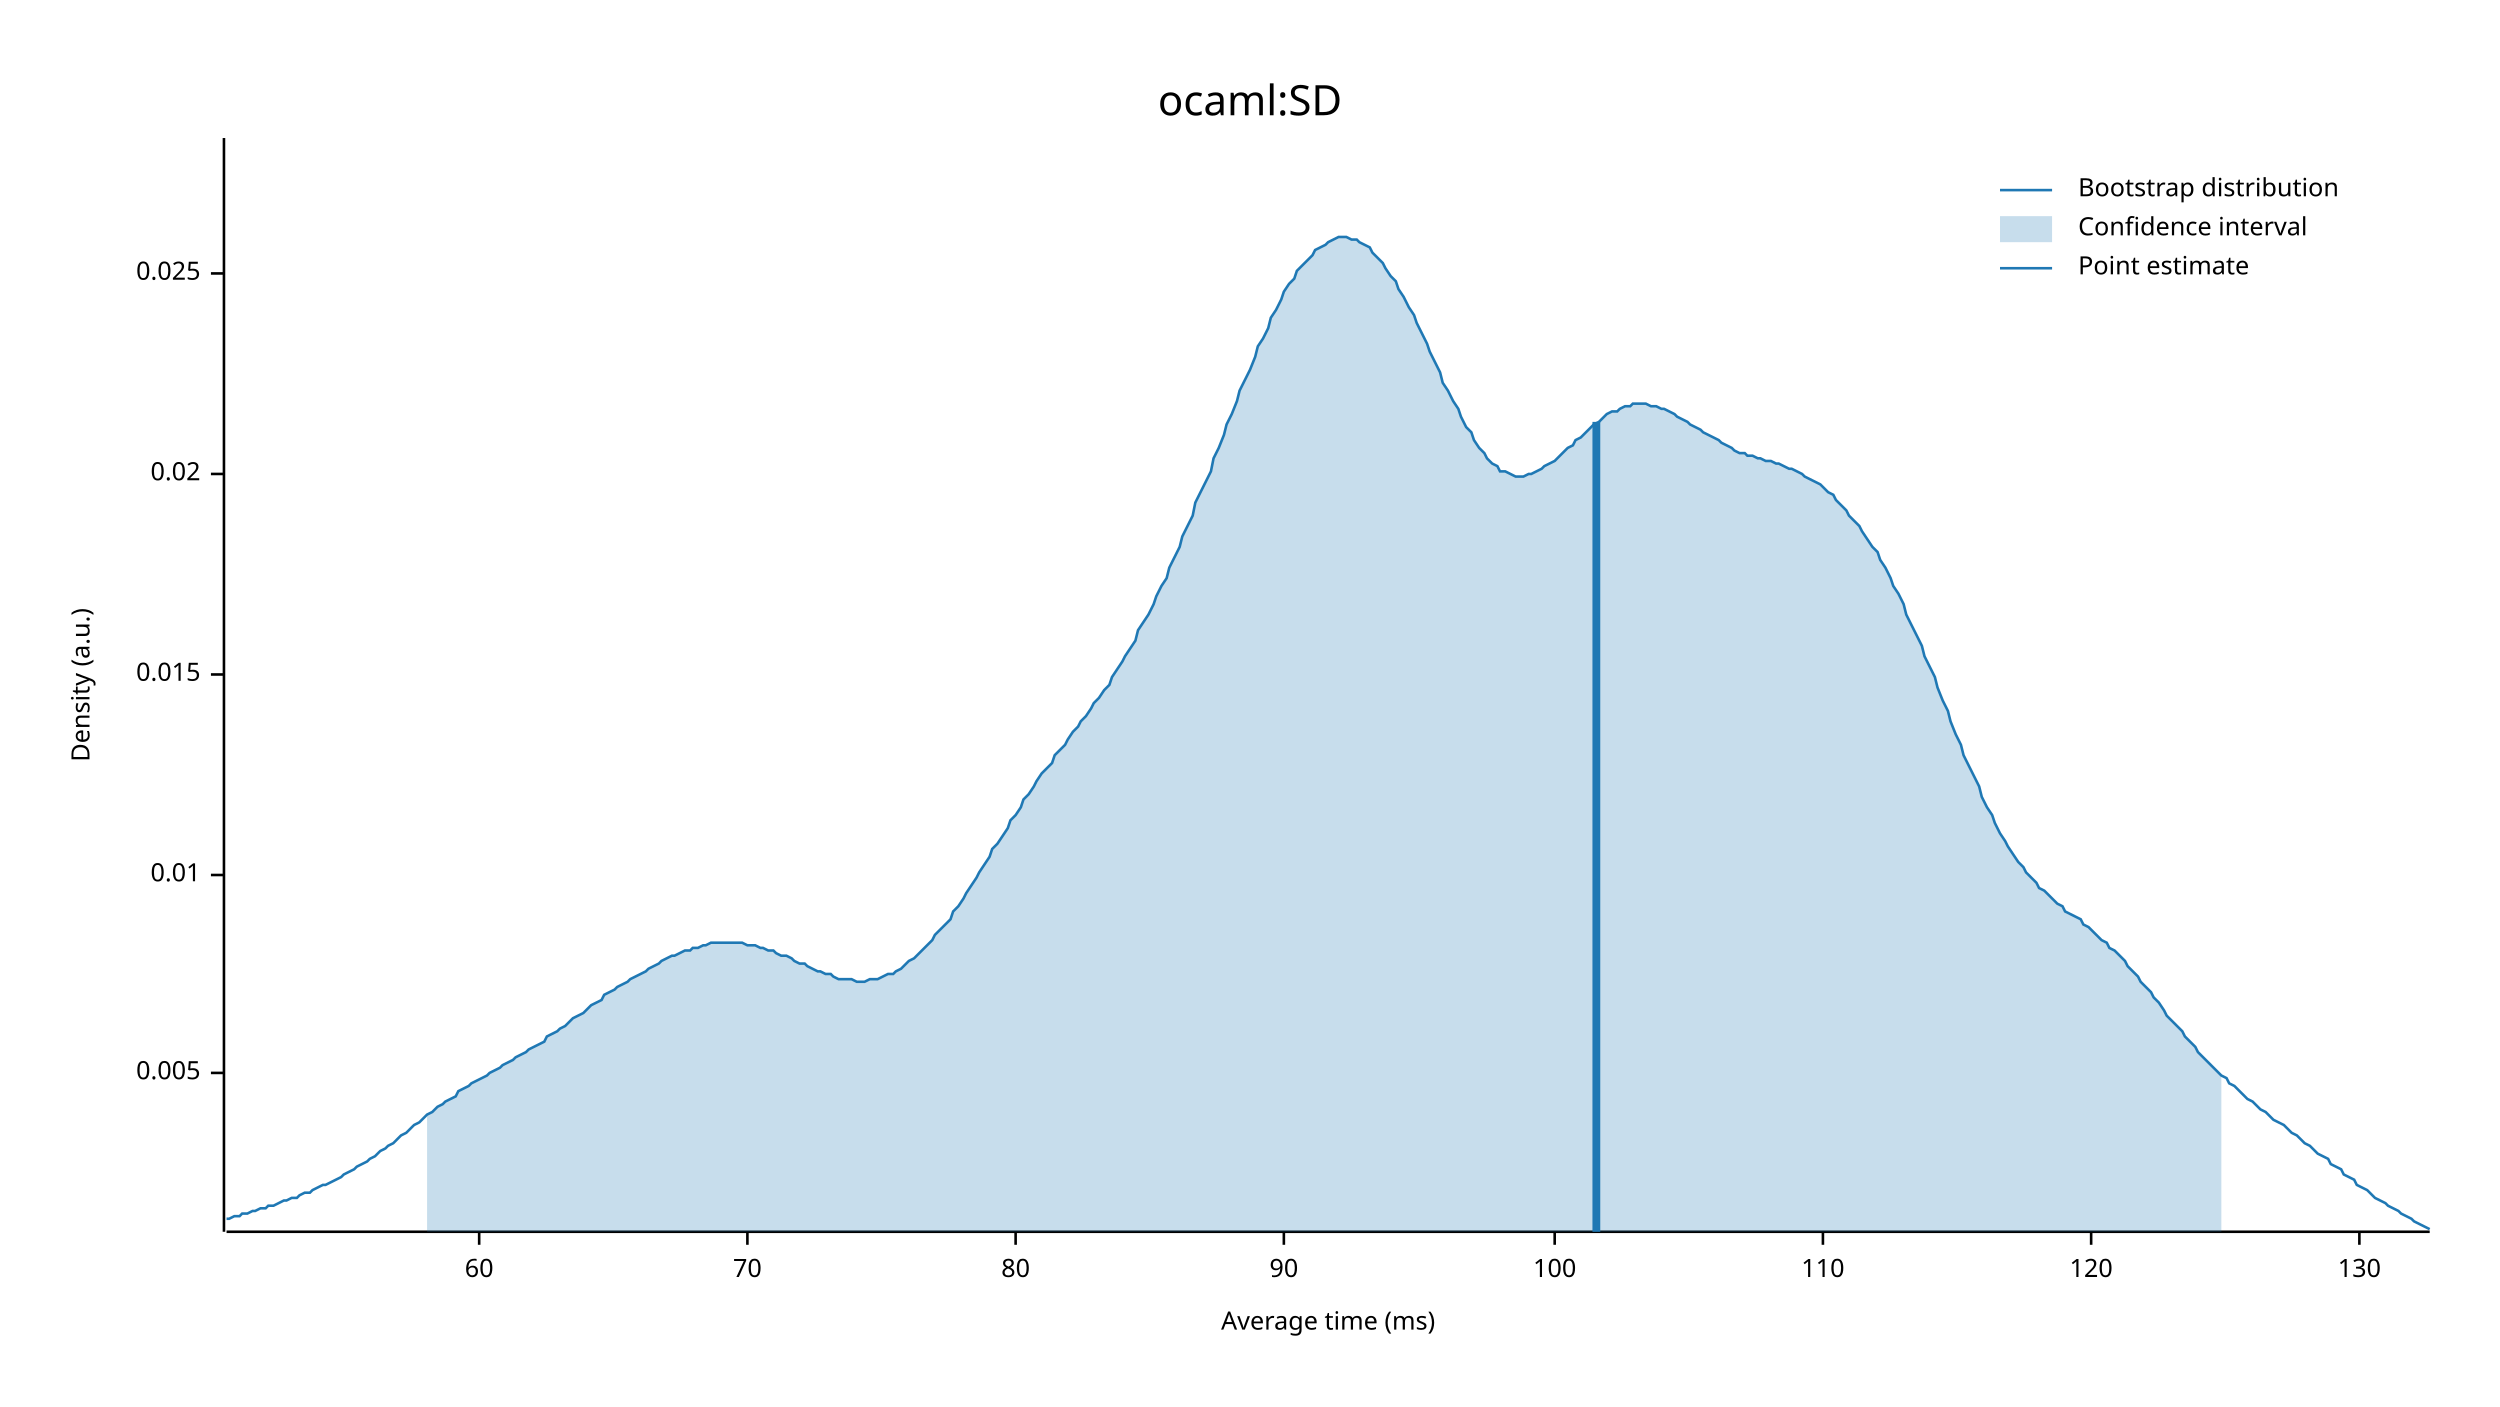
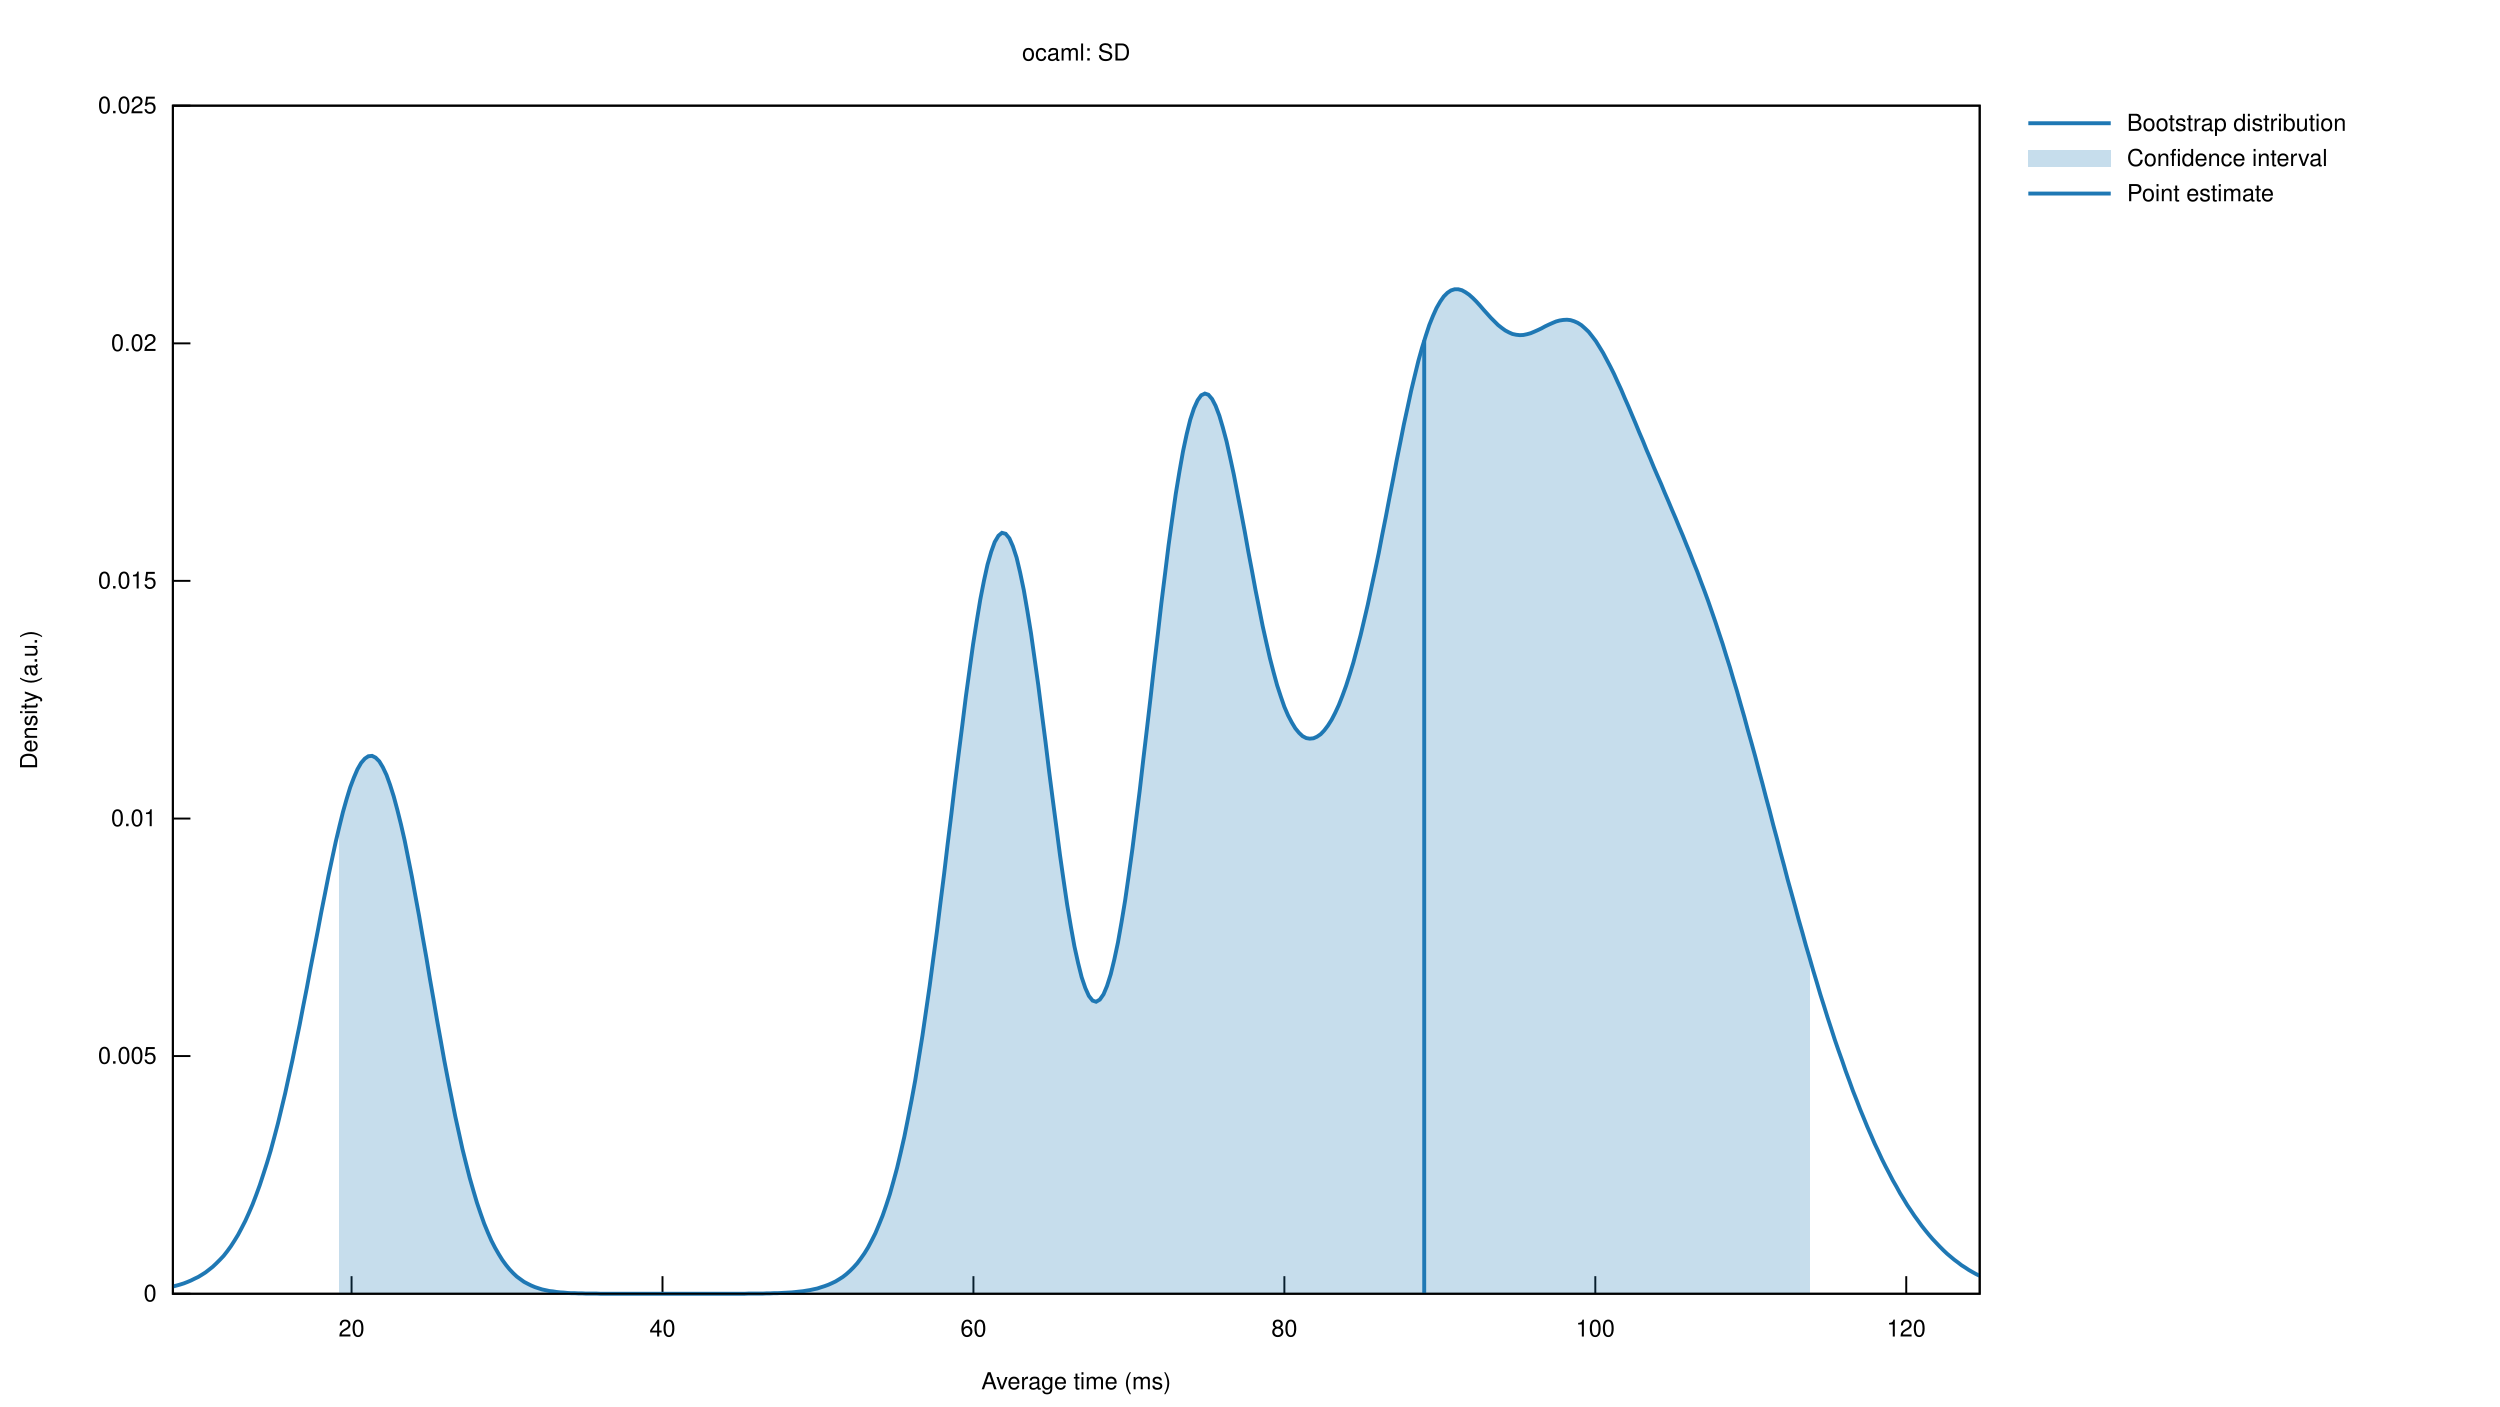
- <svg xmlns="http://www.w3.org/2000/svg" width="960" height="540" viewBox="0 0 960 540">
-   <text x="480" y="32" dy="0.76em" text-anchor="middle" font-family="sans-serif" font-size="16.129" opacity="1" fill="#000000">
- ocaml:SD
- </text>
-   <text x="27" y="263" dy="0.76em" text-anchor="middle" font-family="sans-serif" font-size="9.677" opacity="1" fill="#000000" transform="rotate(270, 27, 263)">
- Density (a.u.)
- </text>
-   <text x="510" y="513" dy="-0.5ex" text-anchor="middle" font-family="sans-serif" font-size="9.677" opacity="1" fill="#000000">
- Average time (ms)
- </text>
-   <polyline fill="none" opacity="1" stroke="#000000" stroke-width="1" points="86,53 86,473 " />
-   <text x="77" y="412" dy="0.5ex" text-anchor="end" font-family="sans-serif" font-size="9.677" opacity="1" fill="#000000">
- 0.005
- </text>
-   <polyline fill="none" opacity="1" stroke="#000000" stroke-width="1" points="81,412 86,412 " />
-   <text x="77" y="336" dy="0.5ex" text-anchor="end" font-family="sans-serif" font-size="9.677" opacity="1" fill="#000000">
- 0.01
- </text>
-   <polyline fill="none" opacity="1" stroke="#000000" stroke-width="1" points="81,336 86,336 " />
-   <text x="77" y="259" dy="0.5ex" text-anchor="end" font-family="sans-serif" font-size="9.677" opacity="1" fill="#000000">
- 0.015
- </text>
-   <polyline fill="none" opacity="1" stroke="#000000" stroke-width="1" points="81,259 86,259 " />
-   <text x="77" y="182" dy="0.5ex" text-anchor="end" font-family="sans-serif" font-size="9.677" opacity="1" fill="#000000">
- 0.02
- </text>
-   <polyline fill="none" opacity="1" stroke="#000000" stroke-width="1" points="81,182 86,182 " />
-   <text x="77" y="105" dy="0.5ex" text-anchor="end" font-family="sans-serif" font-size="9.677" opacity="1" fill="#000000">
- 0.025
- </text>
-   <polyline fill="none" opacity="1" stroke="#000000" stroke-width="1" points="81,105 86,105 " />
-   <polyline fill="none" opacity="1" stroke="#000000" stroke-width="1" points="87,473 933,473 " />
-   <text x="184" y="483" dy="0.76em" text-anchor="middle" font-family="sans-serif" font-size="9.677" opacity="1" fill="#000000">
- 60
- </text>
-   <polyline fill="none" opacity="1" stroke="#000000" stroke-width="1" points="184,473 184,478 " />
-   <text x="287" y="483" dy="0.76em" text-anchor="middle" font-family="sans-serif" font-size="9.677" opacity="1" fill="#000000">
- 70
- </text>
-   <polyline fill="none" opacity="1" stroke="#000000" stroke-width="1" points="287,473 287,478 " />
-   <text x="390" y="483" dy="0.76em" text-anchor="middle" font-family="sans-serif" font-size="9.677" opacity="1" fill="#000000">
- 80
- </text>
-   <polyline fill="none" opacity="1" stroke="#000000" stroke-width="1" points="390,473 390,478 " />
-   <text x="493" y="483" dy="0.76em" text-anchor="middle" font-family="sans-serif" font-size="9.677" opacity="1" fill="#000000">
- 90
- </text>
-   <polyline fill="none" opacity="1" stroke="#000000" stroke-width="1" points="493,473 493,478 " />
-   <text x="597" y="483" dy="0.76em" text-anchor="middle" font-family="sans-serif" font-size="9.677" opacity="1" fill="#000000">
- 100
- </text>
-   <polyline fill="none" opacity="1" stroke="#000000" stroke-width="1" points="597,473 597,478 " />
-   <text x="700" y="483" dy="0.76em" text-anchor="middle" font-family="sans-serif" font-size="9.677" opacity="1" fill="#000000">
- 110
- </text>
-   <polyline fill="none" opacity="1" stroke="#000000" stroke-width="1" points="700,473 700,478 " />
-   <text x="803" y="483" dy="0.76em" text-anchor="middle" font-family="sans-serif" font-size="9.677" opacity="1" fill="#000000">
- 120
- </text>
-   <polyline fill="none" opacity="1" stroke="#000000" stroke-width="1" points="803,473 803,478 " />
-   <text x="906" y="483" dy="0.76em" text-anchor="middle" font-family="sans-serif" font-size="9.677" opacity="1" fill="#000000">
- 130
- </text>
-   <polyline fill="none" opacity="1" stroke="#000000" stroke-width="1" points="906,473 906,478 " />
-   <polyline fill="none" opacity="1" stroke="#1F78B4" stroke-width="1" points="87,468 88,468 90,467 92,467 93,466 95,466 97,465 98,465 100,464 102,464 103,463 105,463 107,462 109,461 110,461 112,460 114,460 115,459 117,458 119,458 120,457 122,456 124,455 125,455 127,454 129,453 131,452 132,451 134,450 136,449 137,448 139,447 141,446 142,445 144,444 146,442 148,441 149,440 151,439 153,437 154,436 156,435 158,433 159,432 161,431 163,429 164,428 166,427 168,425 170,424 171,423 173,422 175,421 176,419 178,418 180,417 181,416 183,415 185,414 187,413 188,412 190,411 192,410 193,409 195,408 197,407 198,406 200,405 202,404 203,403 205,402 207,401 209,400 210,398 212,397 214,396 215,395 217,394 219,392 220,391 222,390 224,389 226,387 227,386 229,385 231,384 232,382 234,381 236,380 237,379 239,378 241,377 242,376 244,375 246,374 248,373 249,372 251,371 253,370 254,369 256,368 258,367 259,367 261,366 263,365 265,365 266,364 268,364 270,363 271,363 273,362 275,362 276,362 278,362 280,362 281,362 283,362 285,362 287,363 288,363 290,363 292,364 293,364 295,365 297,365 298,366 300,367 302,367 304,368 305,369 307,370 309,370 310,371 312,372 314,373 315,373 317,374 319,374 320,375 322,376 324,376 326,376 327,376 329,377 331,377 332,377 334,376 336,376 337,376 339,375 341,374 343,374 344,373 346,372 348,370 349,369 351,368 353,366 354,365 356,363 358,361 359,359 361,357 363,355 365,353 366,350 368,348 370,345 371,343 373,340 375,337 376,335 378,332 380,329 381,326 383,324 385,321 387,318 388,315 390,313 392,310 393,307 395,305 397,302 398,300 400,297 402,295 404,293 405,290 407,288 409,286 410,284 412,281 414,279 415,277 417,275 419,272 420,270 422,268 424,265 426,263 427,260 429,257 431,254 432,252 434,249 436,246 437,242 439,239 441,236 443,232 444,229 446,225 448,222 449,218 451,214 453,210 454,206 456,202 458,198 459,193 461,189 463,185 465,181 466,176 468,172 470,167 471,163 473,159 475,154 476,150 478,146 480,142 482,137 483,133 485,130 487,126 488,122 490,119 492,115 493,112 495,109 497,107 498,104 500,102 502,100 504,98 505,96 507,95 509,94 510,93 512,92 514,91 515,91 517,91 519,92 521,92 522,93 524,94 526,95 527,97 529,99 531,101 532,103 534,106 536,108 537,111 539,114 541,118 543,121 544,124 546,128 548,132 549,135 551,139 553,143 554,147 556,150 558,154 560,157 561,160 563,164 565,166 566,169 568,172 570,174 571,176 573,178 575,179 576,181 578,181 580,182 582,183 583,183 585,183 587,182 588,182 590,181 592,180 593,179 595,178 597,177 599,175 600,174 602,172 604,171 605,169 607,168 609,166 610,165 612,163 614,162 615,161 617,159 619,158 621,158 622,157 624,156 626,156 627,155 629,155 631,155 632,155 634,156 636,156 638,157 639,157 641,158 643,159 644,160 646,161 648,162 649,163 651,164 653,165 654,166 656,167 658,168 660,169 661,170 663,171 665,172 666,173 668,174 670,174 671,175 673,175 675,176 676,176 678,177 680,177 682,178 683,178 685,179 687,180 688,180 690,181 692,182 693,183 695,184 697,185 699,186 700,187 702,189 704,190 705,192 707,194 709,196 710,198 712,200 714,202 715,204 717,207 719,210 721,212 722,215 724,218 726,222 727,225 729,228 731,232 732,236 734,240 736,244 738,248 739,252 741,256 743,260 744,264 746,269 748,273 749,277 751,282 753,286 754,290 756,294 758,298 760,302 761,306 763,310 765,313 766,316 768,320 770,323 771,325 773,328 775,331 777,333 778,335 780,337 782,339 783,341 785,342 787,344 788,345 790,347 792,348 793,350 795,351 797,352 799,353 800,355 802,356 804,358 805,359 807,361 809,362 810,364 812,365 814,367 816,369 817,371 819,373 821,375 822,377 824,379 826,381 827,383 829,385 831,388 832,390 834,392 836,394 838,396 839,398 841,400 843,402 844,404 846,406 848,408 849,409 851,411 853,413 855,414 856,416 858,417 860,419 861,420 863,422 865,423 866,424 868,426 870,427 871,428 873,430 875,431 877,432 878,433 880,435 882,436 883,437 885,439 887,440 888,441 890,443 892,444 894,445 895,447 897,448 899,449 900,451 902,452 904,453 905,455 907,456 909,457 910,458 912,460 914,461 916,462 917,463 919,464 921,465 922,466 924,467 926,468 927,469 929,470 931,471 933,472 " />
-   <polygon opacity="0.25" fill="#1F78B4" points="164,428 166,427 168,425 170,424 171,423 173,422 175,421 176,419 178,418 180,417 181,416 183,415 185,414 187,413 188,412 190,411 192,410 193,409 195,408 197,407 198,406 200,405 202,404 203,403 205,402 207,401 209,400 210,398 212,397 214,396 215,395 217,394 219,392 220,391 222,390 224,389 226,387 227,386 229,385 231,384 232,382 234,381 236,380 237,379 239,378 241,377 242,376 244,375 246,374 248,373 249,372 251,371 253,370 254,369 256,368 258,367 259,367 261,366 263,365 265,365 266,364 268,364 270,363 271,363 273,362 275,362 276,362 278,362 280,362 281,362 283,362 285,362 287,363 288,363 290,363 292,364 293,364 295,365 297,365 298,366 300,367 302,367 304,368 305,369 307,370 309,370 310,371 312,372 314,373 315,373 317,374 319,374 320,375 322,376 324,376 326,376 327,376 329,377 331,377 332,377 334,376 336,376 337,376 339,375 341,374 343,374 344,373 346,372 348,370 349,369 351,368 353,366 354,365 356,363 358,361 359,359 361,357 363,355 365,353 366,350 368,348 370,345 371,343 373,340 375,337 376,335 378,332 380,329 381,326 383,324 385,321 387,318 388,315 390,313 392,310 393,307 395,305 397,302 398,300 400,297 402,295 404,293 405,290 407,288 409,286 410,284 412,281 414,279 415,277 417,275 419,272 420,270 422,268 424,265 426,263 427,260 429,257 431,254 432,252 434,249 436,246 437,242 439,239 441,236 443,232 444,229 446,225 448,222 449,218 451,214 453,210 454,206 456,202 458,198 459,193 461,189 463,185 465,181 466,176 468,172 470,167 471,163 473,159 475,154 476,150 478,146 480,142 482,137 483,133 485,130 487,126 488,122 490,119 492,115 493,112 495,109 497,107 498,104 500,102 502,100 504,98 505,96 507,95 509,94 510,93 512,92 514,91 515,91 517,91 519,92 521,92 522,93 524,94 526,95 527,97 529,99 531,101 532,103 534,106 536,108 537,111 539,114 541,118 543,121 544,124 546,128 548,132 549,135 551,139 553,143 554,147 556,150 558,154 560,157 561,160 563,164 565,166 566,169 568,172 570,174 571,176 573,178 575,179 576,181 578,181 580,182 582,183 583,183 585,183 587,182 588,182 590,181 592,180 593,179 595,178 597,177 599,175 600,174 602,172 604,171 605,169 607,168 609,166 610,165 612,163 614,162 615,161 617,159 619,158 621,158 622,157 624,156 626,156 627,155 629,155 631,155 632,155 634,156 636,156 638,157 639,157 641,158 643,159 644,160 646,161 648,162 649,163 651,164 653,165 654,166 656,167 658,168 660,169 661,170 663,171 665,172 666,173 668,174 670,174 671,175 673,175 675,176 676,176 678,177 680,177 682,178 683,178 685,179 687,180 688,180 690,181 692,182 693,183 695,184 697,185 699,186 700,187 702,189 704,190 705,192 707,194 709,196 710,198 712,200 714,202 715,204 717,207 719,210 721,212 722,215 724,218 726,222 727,225 729,228 731,232 732,236 734,240 736,244 738,248 739,252 741,256 743,260 744,264 746,269 748,273 749,277 751,282 753,286 754,290 756,294 758,298 760,302 761,306 763,310 765,313 766,316 768,320 770,323 771,325 773,328 775,331 777,333 778,335 780,337 782,339 783,341 785,342 787,344 788,345 790,347 792,348 793,350 795,351 797,352 799,353 800,355 802,356 804,358 805,359 807,361 809,362 810,364 812,365 814,367 816,369 817,371 819,373 821,375 822,377 824,379 826,381 827,383 829,385 831,388 832,390 834,392 836,394 838,396 839,398 841,400 843,402 844,404 846,406 848,408 849,409 851,411 853,413 853,473 164,473 " />
-   <polyline fill="none" opacity="1" stroke="#1F78B4" stroke-width="3" points="613,473 613,162 " />
-   <text x="798" y="68" dy="0.76em" text-anchor="start" font-family="sans-serif" font-size="9.677" opacity="1" fill="#000000">
- Bootstrap distribution
- </text>
-   <text x="798" y="83" dy="0.76em" text-anchor="start" font-family="sans-serif" font-size="9.677" opacity="1" fill="#000000">
- Confidence interval
- </text>
-   <text x="798" y="98" dy="0.76em" text-anchor="start" font-family="sans-serif" font-size="9.677" opacity="1" fill="#000000">
- Point estimate
- </text>
-   <polyline fill="none" opacity="1" stroke="#1F78B4" stroke-width="1" points="768,73 788,73 " />
-   <rect x="768" y="83" width="20" height="10" opacity="0.25" fill="#1F78B4" stroke="none" />
-   <polyline fill="none" opacity="1" stroke="#1F78B4" stroke-width="1" points="768,103 788,103 " />
+ <svg xmlns="http://www.w3.org/2000/svg" xmlns:xlink="http://www.w3.org/1999/xlink" viewBox="0 0 1280 720">
+   <g id="gnuplot_canvas">
+     <rect x="0" y="0" width="1280" height="720" fill="none" />
+     <defs>
+       <circle id="gpDot" r="0.5" stroke-width="0.5" stroke="currentColor" />
+       <path id="gpPt0" stroke-width="0.222" stroke="currentColor" d="M-1,0 h2 M0,-1 v2" />
+       <path id="gpPt1" stroke-width="0.222" stroke="currentColor" d="M-1,-1 L1,1 M1,-1 L-1,1" />
+       <path id="gpPt2" stroke-width="0.222" stroke="currentColor" d="M-1,0 L1,0 M0,-1 L0,1 M-1,-1 L1,1 M-1,1 L1,-1" />
+       <rect id="gpPt3" stroke-width="0.222" stroke="currentColor" x="-1" y="-1" width="2" height="2" />
+       <rect id="gpPt4" stroke-width="0.222" stroke="currentColor" fill="currentColor" x="-1" y="-1" width="2" height="2" />
+       <circle id="gpPt5" stroke-width="0.222" stroke="currentColor" cx="0" cy="0" r="1" />
+       <use xlink:href="#gpPt5" id="gpPt6" fill="currentColor" stroke="none" />
+       <path id="gpPt7" stroke-width="0.222" stroke="currentColor" d="M0,-1.33 L-1.33,0.67 L1.33,0.67 z" />
+       <use xlink:href="#gpPt7" id="gpPt8" fill="currentColor" stroke="none" />
+       <use xlink:href="#gpPt7" id="gpPt9" stroke="currentColor" transform="rotate(180)" />
+       <use xlink:href="#gpPt9" id="gpPt10" fill="currentColor" stroke="none" />
+       <use xlink:href="#gpPt3" id="gpPt11" stroke="currentColor" transform="rotate(45)" />
+       <use xlink:href="#gpPt11" id="gpPt12" fill="currentColor" stroke="none" />
+       <path id="gpPt13" stroke-width="0.222" stroke="currentColor" d="M0,1.330 L1.265,0.411 L0.782,-1.067 L-0.782,-1.076 L-1.265,0.411 z" />
+       <use xlink:href="#gpPt13" id="gpPt14" fill="currentColor" stroke="none" />
+       <filter id="textbox" filterUnits="objectBoundingBox" x="0" y="0" height="1" width="1">
+         <feFlood flood-color="white" flood-opacity="1" result="bgnd" />
+         <feComposite in="SourceGraphic" in2="bgnd" operator="atop" />
+       </filter>
+       <filter id="greybox" filterUnits="objectBoundingBox" x="0" y="0" height="1" width="1">
+         <feFlood flood-color="lightgrey" flood-opacity="1" result="grey" />
+         <feComposite in="SourceGraphic" in2="grey" operator="atop" />
+       </filter>
+     </defs>
+     <g fill="none" color="white" stroke="currentColor" stroke-width="1.00" stroke-linecap="butt" stroke-linejoin="miter">
+ </g>
+     <g fill="none" color="black" stroke="currentColor" stroke-width="1.00" stroke-linecap="butt" stroke-linejoin="miter">
+       <path stroke="black" d="M88.5,662.4 L97.5,662.4  " />
+       <g transform="translate(80.2,666.3)" stroke="none" fill="black" font-family="Helvetica" font-size="12.00" text-anchor="end">
+         <text>
+           <tspan font-family="Helvetica"> 0</tspan>
+         </text>
+       </g>
+     </g>
+     <g fill="none" color="black" stroke="currentColor" stroke-width="1.00" stroke-linecap="butt" stroke-linejoin="miter">
+       <path stroke="black" d="M88.5,540.7 L97.5,540.7  " />
+       <g transform="translate(80.2,544.6)" stroke="none" fill="black" font-family="Helvetica" font-size="12.00" text-anchor="end">
+         <text>
+           <tspan font-family="Helvetica"> 0.005</tspan>
+         </text>
+       </g>
+     </g>
+     <g fill="none" color="black" stroke="currentColor" stroke-width="1.00" stroke-linecap="butt" stroke-linejoin="miter">
+       <path stroke="black" d="M88.5,419.1 L97.5,419.1  " />
+       <g transform="translate(80.2,423.0)" stroke="none" fill="black" font-family="Helvetica" font-size="12.00" text-anchor="end">
+         <text>
+           <tspan font-family="Helvetica"> 0.01</tspan>
+         </text>
+       </g>
+     </g>
+     <g fill="none" color="black" stroke="currentColor" stroke-width="1.00" stroke-linecap="butt" stroke-linejoin="miter">
+       <path stroke="black" d="M88.5,297.4 L97.5,297.4  " />
+       <g transform="translate(80.2,301.3)" stroke="none" fill="black" font-family="Helvetica" font-size="12.00" text-anchor="end">
+         <text>
+           <tspan font-family="Helvetica"> 0.015</tspan>
+         </text>
+       </g>
+     </g>
+     <g fill="none" color="black" stroke="currentColor" stroke-width="1.00" stroke-linecap="butt" stroke-linejoin="miter">
+       <path stroke="black" d="M88.5,175.8 L97.5,175.8  " />
+       <g transform="translate(80.2,179.7)" stroke="none" fill="black" font-family="Helvetica" font-size="12.00" text-anchor="end">
+         <text>
+           <tspan font-family="Helvetica"> 0.02</tspan>
+         </text>
+       </g>
+     </g>
+     <g fill="none" color="black" stroke="currentColor" stroke-width="1.00" stroke-linecap="butt" stroke-linejoin="miter">
+       <path stroke="black" d="M88.5,54.1 L97.5,54.1  " />
+       <g transform="translate(80.2,58.0)" stroke="none" fill="black" font-family="Helvetica" font-size="12.00" text-anchor="end">
+         <text>
+           <tspan font-family="Helvetica"> 0.025</tspan>
+         </text>
+       </g>
+     </g>
+     <g fill="none" color="black" stroke="currentColor" stroke-width="1.00" stroke-linecap="butt" stroke-linejoin="miter">
+       <path stroke="black" d="M180.0,662.4 L180.0,653.4  " />
+       <g transform="translate(180.0,684.3)" stroke="none" fill="black" font-family="Helvetica" font-size="12.00" text-anchor="middle">
+         <text>
+           <tspan font-family="Helvetica"> 20</tspan>
+         </text>
+       </g>
+     </g>
+     <g fill="none" color="black" stroke="currentColor" stroke-width="1.00" stroke-linecap="butt" stroke-linejoin="miter">
+       <path stroke="black" d="M339.2,662.4 L339.2,653.4  " />
+       <g transform="translate(339.2,684.3)" stroke="none" fill="black" font-family="Helvetica" font-size="12.00" text-anchor="middle">
+         <text>
+           <tspan font-family="Helvetica"> 40</tspan>
+         </text>
+       </g>
+     </g>
+     <g fill="none" color="black" stroke="currentColor" stroke-width="1.00" stroke-linecap="butt" stroke-linejoin="miter">
+       <path stroke="black" d="M498.4,662.4 L498.4,653.4  " />
+       <g transform="translate(498.4,684.3)" stroke="none" fill="black" font-family="Helvetica" font-size="12.00" text-anchor="middle">
+         <text>
+           <tspan font-family="Helvetica"> 60</tspan>
+         </text>
+       </g>
+     </g>
+     <g fill="none" color="black" stroke="currentColor" stroke-width="1.00" stroke-linecap="butt" stroke-linejoin="miter">
+       <path stroke="black" d="M657.6,662.4 L657.6,653.4  " />
+       <g transform="translate(657.6,684.3)" stroke="none" fill="black" font-family="Helvetica" font-size="12.00" text-anchor="middle">
+         <text>
+           <tspan font-family="Helvetica"> 80</tspan>
+         </text>
+       </g>
+     </g>
+     <g fill="none" color="black" stroke="currentColor" stroke-width="1.00" stroke-linecap="butt" stroke-linejoin="miter">
+       <path stroke="black" d="M816.8,662.4 L816.8,653.4  " />
+       <g transform="translate(816.8,684.3)" stroke="none" fill="black" font-family="Helvetica" font-size="12.00" text-anchor="middle">
+         <text>
+           <tspan font-family="Helvetica"> 100</tspan>
+         </text>
+       </g>
+     </g>
+     <g fill="none" color="black" stroke="currentColor" stroke-width="1.00" stroke-linecap="butt" stroke-linejoin="miter">
+       <path stroke="black" d="M976.0,662.4 L976.0,653.4  " />
+       <g transform="translate(976.0,684.3)" stroke="none" fill="black" font-family="Helvetica" font-size="12.00" text-anchor="middle">
+         <text>
+           <tspan font-family="Helvetica"> 120</tspan>
+         </text>
+       </g>
+     </g>
+     <g fill="none" color="black" stroke="currentColor" stroke-width="1.00" stroke-linecap="butt" stroke-linejoin="miter">
+ </g>
+     <g fill="none" color="black" stroke="currentColor" stroke-width="1.00" stroke-linecap="butt" stroke-linejoin="miter">
+       <path stroke="black" d="M88.5,54.1 L88.5,662.4 L1013.6,662.4 L1013.6,54.1 L88.5,54.1 Z  " />
+     </g>
+     <g fill="none" color="black" stroke="currentColor" stroke-width="1.00" stroke-linecap="butt" stroke-linejoin="miter">
+       <g transform="translate(19.0,358.3) rotate(270)" stroke="none" fill="black" font-family="Helvetica" font-size="12.00" text-anchor="middle">
+         <text>
+           <tspan font-family="Helvetica">Density (a.u.)</tspan>
+         </text>
+       </g>
+     </g>
+     <g fill="none" color="black" stroke="currentColor" stroke-width="1.00" stroke-linecap="butt" stroke-linejoin="miter">
+       <g transform="translate(551.0,711.3)" stroke="none" fill="black" font-family="Helvetica" font-size="12.00" text-anchor="middle">
+         <text>
+           <tspan font-family="Helvetica">Average time (ms)</tspan>
+         </text>
+       </g>
+     </g>
+     <g fill="none" color="black" stroke="currentColor" stroke-width="1.00" stroke-linecap="butt" stroke-linejoin="miter">
+       <g transform="translate(551.0,31.0)" stroke="none" fill="black" font-family="Helvetica" font-size="12.00" text-anchor="middle">
+         <text>
+           <tspan font-family="Helvetica">ocaml: SD</tspan>
+         </text>
+       </g>
+     </g>
+     <g fill="none" color="black" stroke="currentColor" stroke-width="1.00" stroke-linecap="butt" stroke-linejoin="miter">
+ </g>
+     <g id="gnuplot_plot_1">
+       <g fill="none" color="white" stroke="currentColor" stroke-width="2.00" stroke-linecap="butt" stroke-linejoin="miter">
+ </g>
+       <g fill="none" color="black" stroke="currentColor" stroke-width="2.00" stroke-linecap="butt" stroke-linejoin="miter">
+         <g transform="translate(1089.0,67.0)" stroke="none" fill="black" font-family="Helvetica" font-size="12.00" text-anchor="start">
+           <text>
+             <tspan font-family="Helvetica">Bootstrap distribution</tspan>
+           </text>
+         </g>
+       </g>
+       <g fill="none" color="black" stroke="currentColor" stroke-width="2.00" stroke-linecap="butt" stroke-linejoin="miter">
+         <path stroke="rgb( 31, 120, 180)" d="M1038.5,63.1 L1080.7,63.1 M88.5,658.7 L90.4,658.2 L92.2,657.7 L94.1,657.1 L95.9,656.4 L97.8,655.6   L99.6,654.7 L101.5,653.8 L103.3,652.7 L105.2,651.5 L107.0,650.1 L108.9,648.6 L110.7,646.9 L112.6,645.0   L114.5,643.0 L116.3,640.7 L118.2,638.1 L120.0,635.3 L121.9,632.2 L123.7,628.8 L125.6,625.1 L127.4,621.1   L129.3,616.7 L131.1,612.0 L133.0,606.8 L134.8,601.3 L136.7,595.4 L138.6,589.1 L140.4,582.4 L142.3,575.2   L144.1,567.7 L146.0,559.8 L147.8,551.5 L149.7,542.9 L151.5,534.0 L153.4,524.8 L155.2,515.4 L157.1,505.8   L158.9,496.1 L160.8,486.4 L162.7,476.6 L164.5,467.0 L166.4,457.5 L168.2,448.3 L170.1,439.4 L171.9,431.0   L173.8,423.0 L175.6,415.7 L177.5,409.0 L179.3,403.1 L181.2,398.1 L183.0,393.9 L184.9,390.6 L186.8,388.4   L188.6,387.2 L190.5,387.0 L192.3,387.9 L194.2,389.8 L196.0,392.8 L197.9,396.8 L199.7,401.8 L201.6,407.8   L203.4,414.5 L205.3,422.1 L207.2,430.4 L209.0,439.4 L210.9,448.9 L212.7,458.8 L214.6,469.1 L216.4,479.6   L218.3,490.3 L220.1,501.1 L222.0,511.9 L223.8,522.5 L225.7,533.0 L227.5,543.1 L229.4,553.0 L231.3,562.5   L233.1,571.6 L235.0,580.2 L236.8,588.4 L238.7,596.0 L240.5,603.1 L242.4,609.7 L244.2,615.8 L246.1,621.4   L247.9,626.5 L249.8,631.1 L251.6,635.2 L253.5,638.9 L255.4,642.2 L257.2,645.1 L259.1,647.7 L260.9,649.9   L262.8,651.9 L264.6,653.6 L266.5,655.0 L268.3,656.3 L270.2,657.3 L272.0,658.2 L273.9,659.0 L275.7,659.6   L277.6,660.2 L279.5,660.6 L281.3,661.0 L283.2,661.2 L285.0,661.5 L286.9,661.7 L288.7,661.8 L290.6,662.0   L292.4,662.1 L294.3,662.1 L296.1,662.2 L298.0,662.2 L299.8,662.3 L301.7,662.3 L303.6,662.3 L305.4,662.3   L307.3,662.4 L309.1,662.4 L311.0,662.4 L312.8,662.4 L314.7,662.4 L316.5,662.4 L318.4,662.4 L320.2,662.4   L322.1,662.4 L323.9,662.4 L325.8,662.4 L327.7,662.4 L329.5,662.4 L331.4,662.4 L333.2,662.4 L335.1,662.4   L336.9,662.4 L338.8,662.4 L340.6,662.4 L342.5,662.4 L344.3,662.4 L346.2,662.4 L348.0,662.4 L349.9,662.4   L351.8,662.4 L353.6,662.4 L355.5,662.4 L357.3,662.4 L359.2,662.4 L361.0,662.4 L362.9,662.4 L364.7,662.4   L366.6,662.4 L368.4,662.4 L370.3,662.4 L372.1,662.4 L374.0,662.4 L375.9,662.4 L377.7,662.4 L379.6,662.4   L381.4,662.4 L383.3,662.3 L385.1,662.3 L387.0,662.3 L388.8,662.3 L390.7,662.3 L392.5,662.2 L394.4,662.2   L396.2,662.1 L398.1,662.1 L400.0,662.0 L401.8,661.9 L403.7,661.8 L405.5,661.7 L407.4,661.5 L409.2,661.3   L411.1,661.1 L412.9,660.8 L414.8,660.5 L416.6,660.1 L418.5,659.7 L420.3,659.1 L422.2,658.5 L424.1,657.8   L425.9,657.0 L427.8,656.1 L429.6,655.0 L431.5,653.8 L433.3,652.4 L435.2,650.7 L437.0,648.9 L438.9,646.8   L440.7,644.4 L442.6,641.7 L444.5,638.6 L446.3,635.2 L448.2,631.4 L450.0,627.1 L451.9,622.4 L453.7,617.2   L455.6,611.4 L457.4,605.0 L459.3,598.0 L461.1,590.4 L463.0,582.1 L464.8,573.1 L466.7,563.4 L468.6,553.1   L470.4,542.0 L472.3,530.2 L474.1,517.8 L476.0,504.7 L477.8,491.1 L479.7,476.9 L481.5,462.3 L483.4,447.3   L485.2,432.1 L487.1,416.8 L488.9,401.4 L490.8,386.2 L492.7,371.3 L494.5,356.8 L496.4,343.0 L498.2,330.0   L500.1,317.9 L501.9,307.0 L503.8,297.3 L505.6,289.1 L507.5,282.5 L509.3,277.5 L511.2,274.3 L513.0,272.8   L514.9,273.3 L516.8,275.6 L518.6,279.7 L520.5,285.5 L522.3,293.1 L524.2,302.2 L526.0,312.7 L527.9,324.4   L529.7,337.2 L531.6,350.8 L533.4,365.1 L535.3,379.8 L537.1,394.6 L539.0,409.3 L540.9,423.8 L542.7,437.7   L544.6,451.0 L546.4,463.3 L548.3,474.5 L550.1,484.5 L552.0,493.1 L553.8,500.3 L555.7,505.9 L557.5,509.9   L559.4,512.3 L561.2,512.9 L563.1,511.8 L565.0,509.1 L566.8,504.8 L568.7,498.8 L570.5,491.4 L572.4,482.5   L574.2,472.3 L576.1,460.8 L577.9,448.2 L579.8,434.6 L581.6,420.2 L583.5,405.1 L585.3,389.4 L587.2,373.4   L589.1,357.1 L590.9,340.9 L592.8,324.8 L594.6,309.0 L596.5,293.8 L598.3,279.2 L600.2,265.5 L602.0,252.8   L603.9,241.3 L605.7,231.1 L607.6,222.2 L609.4,214.9 L611.3,209.1 L613.2,204.9 L615.0,202.4 L616.9,201.5   L618.7,202.1 L620.6,204.3 L622.4,207.8 L624.3,212.8 L626.1,218.9 L628.0,226.0 L629.8,234.1 L631.7,242.9   L633.5,252.3 L635.4,262.1 L637.3,272.1 L639.1,282.2 L641.0,292.2 L642.8,302.0 L644.7,311.5 L646.5,320.6   L648.4,329.1 L650.2,337.0 L652.1,344.3 L653.9,350.9 L655.8,356.7 L657.6,361.9 L659.5,366.3 L661.4,369.9   L663.2,372.9 L665.1,375.2 L666.9,376.9 L668.8,377.9 L670.6,378.2 L672.5,378.0 L674.3,377.2 L676.2,375.9   L678.0,374.0 L679.9,371.5 L681.8,368.5 L683.6,365.0 L685.5,360.9 L687.3,356.3 L689.2,351.1 L691.0,345.5   L692.9,339.3 L694.7,332.5 L696.6,325.3 L698.4,317.7 L700.3,309.6 L702.1,301.1 L704.0,292.3 L705.9,283.2   L707.7,273.8 L709.6,264.3 L711.4,254.8 L713.3,245.2 L715.1,235.7 L717.0,226.3 L718.8,217.2 L720.7,208.5   L722.5,200.1 L724.4,192.2 L726.2,184.8 L728.1,178.0 L730.0,171.9 L731.8,166.4 L733.7,161.7 L735.5,157.7   L737.4,154.4 L739.2,151.8 L741.1,149.9 L742.9,148.7 L744.8,148.1 L746.6,148.1 L748.5,148.6 L750.3,149.6   L752.2,150.9 L754.1,152.6 L755.9,154.4 L757.8,156.5 L759.6,158.6 L761.5,160.7 L763.3,162.7 L765.2,164.6   L767.0,166.4 L768.9,167.9 L770.7,169.2 L772.6,170.2 L774.4,171.0 L776.3,171.4 L778.2,171.6 L780.0,171.5   L781.9,171.1 L783.7,170.6 L785.6,169.8 L787.4,169.0 L789.3,168.1 L791.1,167.1 L793.0,166.2 L794.8,165.4   L796.7,164.6 L798.5,164.1 L800.4,163.8 L802.3,163.7 L804.1,163.9 L806.0,164.5 L807.8,165.3 L809.7,166.5   L811.5,168.1 L813.4,169.9 L815.2,172.2 L817.1,174.7 L818.9,177.6 L820.8,180.7 L822.6,184.1 L824.5,187.7   L826.4,191.5 L828.2,195.5 L830.1,199.6 L831.9,203.9 L833.8,208.2 L835.6,212.5 L837.5,217.0 L839.3,221.4   L841.2,225.8 L843.0,230.3 L844.9,234.7 L846.7,239.1 L848.6,243.5 L850.5,247.8 L852.3,252.2 L854.2,256.6   L856.0,260.9 L857.9,265.3 L859.7,269.7 L861.6,274.2 L863.4,278.7 L865.3,283.3 L867.1,288.0 L869.0,292.7   L870.8,297.6 L872.7,302.6 L874.6,307.8 L876.4,313.0 L878.3,318.5 L880.1,324.0 L882.0,329.7 L883.8,335.6   L885.7,341.6 L887.5,347.8 L889.4,354.1 L891.2,360.5 L893.1,367.1 L894.9,373.8 L896.8,380.5 L898.7,387.4   L900.5,394.3 L902.4,401.3 L904.2,408.3 L906.1,415.3 L907.9,422.4 L909.8,429.4 L911.6,436.4 L913.5,443.4   L915.3,450.4 L917.2,457.2 L919.1,464.1 L920.9,470.8 L922.8,477.4 L924.6,484.0 L926.5,490.4 L928.3,496.7   L930.2,503.0 L932.0,509.1 L933.9,515.1 L935.7,520.9 L937.6,526.7 L939.4,532.3 L941.3,537.8 L943.2,543.1   L945.0,548.4 L946.9,553.5 L948.7,558.5 L950.6,563.3 L952.4,568.0 L954.3,572.6 L956.1,577.0 L958.0,581.3   L959.8,585.5 L961.7,589.5 L963.5,593.4 L965.4,597.2 L967.3,600.8 L969.1,604.3 L971.0,607.6 L972.8,610.9   L974.7,614.0 L976.5,617.0 L978.4,619.8 L980.2,622.5 L982.1,625.1 L983.9,627.6 L985.8,630.0 L987.6,632.2   L989.5,634.4 L991.4,636.4 L993.2,638.3 L995.1,640.2 L996.9,641.9 L998.8,643.5 L1000.6,645.0 L1002.5,646.4   L1004.3,647.8 L1006.2,649.0 L1008.0,650.2 L1009.9,651.3 L1011.7,652.3 L1013.6,653.2  " />
+       </g>
+     </g>
+     <g id="gnuplot_plot_2">
+       <g fill="none" color="white" stroke="rgb( 31, 120, 180)" stroke-width="1.00" stroke-linecap="butt" stroke-linejoin="miter">
+ </g>
+       <g fill="none" color="black" stroke="currentColor" stroke-width="1.00" stroke-linecap="butt" stroke-linejoin="miter">
+         <g transform="translate(1089.0,85.0)" stroke="none" fill="black" font-family="Helvetica" font-size="12.00" text-anchor="start">
+           <text>
+             <tspan font-family="Helvetica">Confidence interval</tspan>
+           </text>
+         </g>
+       </g>
+       <g fill="none" color="black" stroke="currentColor" stroke-width="1.00" stroke-linecap="butt" stroke-linejoin="miter">
+         <g stroke="none" shape-rendering="crispEdges">
+           <polygon fill="rgb( 31, 120, 180)" fill-opacity="0.25" points="1038.5,85.6 1080.7,85.6 1080.7,76.6 1038.5,76.6 " />
+           <polygon fill="rgb( 31, 120, 180)" fill-opacity="0.25" points="173.8,423.0 175.6,415.7 177.5,409.0 179.3,403.1 181.2,398.1 183.0,393.9 184.9,390.6 186.8,388.4 188.6,387.2 190.5,387.0 192.3,387.9 194.2,389.8 196.0,392.8 197.9,396.8 199.7,401.8 201.6,407.8 203.4,414.5 205.3,422.1 207.2,430.4 209.0,439.4 210.9,448.9 212.7,458.8 214.6,469.1 216.4,479.6 218.3,490.3 220.1,501.1 222.0,511.9 223.8,522.5 225.7,533.0 227.5,543.1 229.4,553.0 231.3,562.5 233.1,571.6 235.0,580.2 236.8,588.4 238.7,596.0 240.5,603.1 242.4,609.7 244.2,615.8 246.1,621.4 247.9,626.5 249.8,631.1 251.6,635.2 253.5,638.9 255.4,642.2 257.2,645.1 259.1,647.7 260.9,649.9 262.8,651.9 264.6,653.6 266.5,655.0 268.3,656.3 270.2,657.3 272.0,658.2 273.9,659.0 275.7,659.6 277.6,660.2 279.5,660.6 281.3,661.0 283.2,661.2 285.0,661.5 286.9,661.7 288.7,661.8 290.6,662.0 292.4,662.1 294.3,662.1 296.1,662.2 298.0,662.2 299.8,662.3 301.7,662.3 303.6,662.3 305.4,662.3 307.3,662.4 309.1,662.4 311.0,662.4 312.8,662.4 314.7,662.4 316.5,662.4 318.4,662.4 320.2,662.4 322.1,662.4 323.9,662.4 325.8,662.4 327.7,662.4 329.5,662.4 331.4,662.4 333.2,662.4 335.1,662.4 336.9,662.4 338.8,662.4 340.6,662.4 342.5,662.4 344.3,662.4 346.2,662.4 348.0,662.4 349.9,662.4 351.8,662.4 353.6,662.4 355.5,662.4 357.3,662.4 359.2,662.4 361.0,662.4 362.9,662.4 364.7,662.4 366.6,662.4 368.4,662.4 370.3,662.4 372.1,662.4 374.0,662.4 375.9,662.4 377.7,662.4 379.6,662.4 381.4,662.4 383.3,662.3 385.1,662.3 387.0,662.3 388.8,662.3 390.7,662.3 392.5,662.2 394.4,662.2 396.2,662.1 398.1,662.1 400.0,662.0 401.8,661.9 403.7,661.8 405.5,661.7 407.4,661.5 409.2,661.3 411.1,661.1 412.9,660.8 414.8,660.5 416.6,660.1 418.5,659.7 420.3,659.1 422.2,658.5 424.1,657.8 425.9,657.0 427.8,656.1 429.6,655.0 431.5,653.8 433.3,652.4 435.2,650.7 437.0,648.9 438.9,646.8 440.7,644.4 442.6,641.7 444.5,638.6 446.3,635.2 448.2,631.4 450.0,627.1 451.9,622.4 453.7,617.2 455.6,611.4 457.4,605.0 459.3,598.0 461.1,590.4 463.0,582.1 464.8,573.1 466.7,563.4 468.6,553.1 470.4,542.0 472.3,530.2 474.1,517.8 476.0,504.7 477.8,491.1 479.7,476.9 481.5,462.3 483.4,447.3 485.2,432.1 487.1,416.8 488.9,401.4 490.8,386.2 492.7,371.3 494.5,356.8 496.4,343.0 498.2,330.0 500.1,317.9 501.9,307.0 503.8,297.3 505.6,289.1 507.5,282.5 509.3,277.5 511.2,274.3 513.0,272.8 514.9,273.3 516.8,275.6 518.6,279.7 520.5,285.5 522.3,293.1 524.2,302.2 526.0,312.7 527.9,324.4 529.7,337.2 531.6,350.8 533.4,365.1 535.3,379.8 537.1,394.6 539.0,409.3 540.9,423.8 542.7,437.7 544.6,451.0 546.4,463.3 548.3,474.5 550.1,484.5 552.0,493.1 553.8,500.3 555.7,505.9 557.5,509.9 559.4,512.3 561.2,512.9 563.1,511.8 565.0,509.1 566.8,504.8 568.7,498.8 570.5,491.4 572.4,482.5 574.2,472.3 576.1,460.8 577.9,448.2 579.8,434.6 581.6,420.2 583.5,405.1 585.3,389.4 587.2,373.4 589.1,357.1 590.9,340.9 592.8,324.8 594.6,309.0 596.5,293.8 598.3,279.2 600.2,265.5 602.0,252.8 603.9,241.3 605.7,231.1 607.6,222.2 609.4,214.9 611.3,209.1 613.2,204.9 615.0,202.4 616.9,201.5 618.7,202.1 620.6,204.3 622.4,207.8 624.3,212.8 626.1,218.9 628.0,226.0 629.8,234.1 631.7,242.9 633.5,252.3 635.4,262.1 637.3,272.1 639.1,282.2 641.0,292.2 642.8,302.0 644.7,311.5 646.5,320.6 648.4,329.1 650.2,337.0 652.1,344.3 653.9,350.9 655.8,356.7 657.6,361.9 659.5,366.3 661.4,369.9 663.2,372.9 665.1,375.2 666.9,376.9 668.8,377.9 670.6,378.2 672.5,378.0 674.3,377.2 676.2,375.9 678.0,374.0 679.9,371.5 681.8,368.5 683.6,365.0 685.5,360.9 687.3,356.3 689.2,351.1 691.0,345.5 692.9,339.3 694.7,332.5 696.6,325.3 698.4,317.7 700.3,309.6 702.1,301.1 704.0,292.3 705.9,283.2 707.7,273.8 709.6,264.3 711.4,254.8 713.3,245.2 715.1,235.7 717.0,226.3 718.8,217.2 720.7,208.5 722.5,200.1 724.4,192.2 726.2,184.8 728.1,178.0 730.0,171.9 731.8,166.4 733.7,161.7 735.5,157.7 737.4,154.4 739.2,151.8 741.1,149.9 742.9,148.7 744.8,148.1 746.6,148.1 748.5,148.6 750.3,149.6 752.2,150.9 754.1,152.6 755.9,154.4 757.8,156.5 759.6,158.6 761.5,160.7 763.3,162.7 765.2,164.6 767.0,166.4 768.9,167.9 770.7,169.2 772.6,170.2 774.4,171.0 776.3,171.4 778.2,171.6 780.0,171.5 781.9,171.1 783.7,170.6 785.6,169.8 787.4,169.0 789.3,168.1 791.1,167.1 793.0,166.2 794.8,165.4 796.7,164.6 798.5,164.1 800.4,163.8 802.3,163.7 804.1,163.9 806.0,164.5 807.8,165.3 809.7,166.5 811.5,168.1 813.4,169.9 815.2,172.2 817.1,174.7 818.9,177.6 820.8,180.7 822.6,184.1 824.5,187.7 826.4,191.5 828.2,195.5 830.1,199.6 831.9,203.9 833.8,208.2 835.6,212.5 837.5,217.0 839.3,221.4 841.2,225.8 843.0,230.3 844.9,234.7 846.7,239.1 848.6,243.5 850.5,247.8 852.3,252.2 854.2,256.6 856.0,260.9 857.9,265.3 859.7,269.7 861.6,274.2 863.4,278.7 865.3,283.3 867.1,288.0 869.0,292.7 870.8,297.6 872.7,302.6 874.6,307.8 876.4,313.0 878.3,318.5 880.1,324.0 882.0,329.7 883.8,335.6 885.7,341.6 887.5,347.8 889.4,354.1 891.2,360.5 893.1,367.1 894.9,373.8 896.8,380.5 898.7,387.4 900.5,394.3 902.4,401.3 904.2,408.3 906.1,415.3 907.9,422.4 909.8,429.4 911.6,436.4 913.5,443.4 915.3,450.4 917.2,457.2 919.1,464.1 920.9,470.8 922.8,477.4 924.6,484.0 926.5,490.4 926.5,662.4 924.6,662.4 922.8,662.4 920.9,662.4 919.1,662.4 917.2,662.4 915.3,662.4 913.5,662.4 911.6,662.4 909.8,662.4 907.9,662.4 906.1,662.4 904.2,662.4 902.4,662.4 900.5,662.4 898.7,662.4 896.8,662.4 894.9,662.4 893.1,662.4 891.2,662.4 889.4,662.4 887.5,662.4 885.7,662.4 883.8,662.4 882.0,662.4 880.1,662.4 878.3,662.4 876.4,662.4 874.6,662.4 872.7,662.4 870.8,662.4 869.0,662.4 867.1,662.4 865.3,662.4 863.4,662.4 861.6,662.4 859.7,662.4 857.9,662.4 856.0,662.4 854.2,662.4 852.3,662.4 850.5,662.4 848.6,662.4 846.7,662.4 844.9,662.4 843.0,662.4 841.2,662.4 839.3,662.4 837.5,662.4 835.6,662.4 833.8,662.4 831.9,662.4 830.1,662.4 828.2,662.4 826.4,662.4 824.5,662.4 822.6,662.4 820.8,662.4 818.9,662.4 817.1,662.4 815.2,662.4 813.4,662.4 811.5,662.4 809.7,662.4 807.8,662.4 806.0,662.4 804.1,662.4 802.3,662.4 800.4,662.4 798.5,662.4 796.7,662.4 794.8,662.4 793.0,662.4 791.1,662.4 789.3,662.4 787.4,662.4 785.6,662.4 783.7,662.4 781.9,662.4 780.0,662.4 778.2,662.4 776.3,662.4 774.4,662.4 772.6,662.4 770.7,662.4 768.9,662.4 767.0,662.4 765.2,662.4 763.3,662.4 761.5,662.4 759.6,662.4 757.8,662.4 755.9,662.4 754.1,662.4 752.2,662.4 750.3,662.4 748.5,662.4 746.6,662.4 744.8,662.4 742.9,662.4 741.1,662.4 739.2,662.4 737.4,662.4 735.5,662.4 733.7,662.4 731.8,662.4 730.0,662.4 728.1,662.4 726.2,662.4 724.4,662.4 722.5,662.4 720.7,662.4 718.8,662.4 717.0,662.4 715.1,662.4 713.3,662.4 711.4,662.4 709.6,662.4 707.7,662.4 705.9,662.4 704.0,662.4 702.1,662.4 700.3,662.4 698.4,662.4 696.6,662.4 694.7,662.4 692.9,662.4 691.0,662.4 689.2,662.4 687.3,662.4 685.5,662.4 683.6,662.4 681.8,662.4 679.9,662.4 678.0,662.4 676.2,662.4 674.3,662.4 672.5,662.4 670.6,662.4 668.8,662.4 666.9,662.4 665.1,662.4 663.2,662.4 661.4,662.4 659.5,662.4 657.6,662.4 655.8,662.4 653.9,662.4 652.1,662.4 650.2,662.4 648.4,662.4 646.5,662.4 644.7,662.4 642.8,662.4 641.0,662.4 639.1,662.4 637.3,662.4 635.4,662.4 633.5,662.4 631.7,662.4 629.8,662.4 628.0,662.4 626.1,662.4 624.3,662.4 622.4,662.4 620.6,662.4 618.7,662.4 616.9,662.4 615.0,662.4 613.2,662.4 611.3,662.4 609.4,662.4 607.6,662.4 605.7,662.4 603.9,662.4 602.0,662.4 600.2,662.4 598.3,662.4 596.5,662.4 594.6,662.4 592.8,662.4 590.9,662.4 589.1,662.4 587.2,662.4 585.3,662.4 583.5,662.4 581.6,662.4 579.8,662.4 577.9,662.4 576.1,662.4 574.2,662.4 572.4,662.4 570.5,662.4 568.7,662.4 566.8,662.4 565.0,662.4 563.1,662.4 561.2,662.4 559.4,662.4 557.5,662.4 555.7,662.4 553.8,662.4 552.0,662.4 550.1,662.4 548.3,662.4 546.4,662.4 544.6,662.4 542.7,662.4 540.9,662.4 539.0,662.4 537.1,662.4 535.3,662.4 533.4,662.4 531.6,662.4 529.7,662.4 527.9,662.4 526.0,662.4 524.2,662.4 522.3,662.4 520.5,662.4 518.6,662.4 516.8,662.4 514.9,662.4 513.0,662.4 511.2,662.4 509.3,662.4 507.5,662.4 505.6,662.4 503.8,662.4 501.9,662.4 500.1,662.4 498.2,662.4 496.4,662.4 494.5,662.4 492.7,662.4 490.8,662.4 488.9,662.4 487.1,662.4 485.2,662.4 483.4,662.4 481.5,662.4 479.7,662.4 477.8,662.4 476.0,662.4 474.1,662.4 472.3,662.4 470.4,662.4 468.6,662.4 466.7,662.4 464.8,662.4 463.0,662.4 461.1,662.4 459.3,662.4 457.4,662.4 455.6,662.4 453.7,662.4 451.9,662.4 450.0,662.4 448.2,662.4 446.3,662.4 444.5,662.4 442.6,662.4 440.7,662.4 438.9,662.4 437.0,662.4 435.2,662.4 433.3,662.4 431.5,662.4 429.6,662.4 427.8,662.4 425.9,662.4 424.1,662.4 422.2,662.4 420.3,662.4 418.5,662.4 416.6,662.4 414.8,662.4 412.9,662.4 411.1,662.4 409.2,662.4 407.4,662.4 405.5,662.4 403.7,662.4 401.8,662.4 400.0,662.4 398.1,662.4 396.2,662.4 394.4,662.4 392.5,662.4 390.7,662.4 388.8,662.4 387.0,662.4 385.1,662.4 383.3,662.4 381.4,662.4 379.6,662.4 377.7,662.4 375.9,662.4 374.0,662.4 372.1,662.4 370.3,662.4 368.4,662.4 366.6,662.4 364.7,662.4 362.9,662.4 361.0,662.4 359.2,662.4 357.3,662.4 355.5,662.4 353.6,662.4 351.8,662.4 349.9,662.4 348.0,662.4 346.2,662.4 344.3,662.4 342.5,662.4 340.6,662.4 338.8,662.4 336.9,662.4 335.1,662.4 333.2,662.4 331.4,662.4 329.5,662.4 327.7,662.4 325.8,662.4 323.9,662.4 322.1,662.4 320.2,662.4 318.4,662.4 316.5,662.4 314.7,662.4 312.8,662.4 311.0,662.4 309.1,662.4 307.3,662.4 305.4,662.4 303.6,662.4 301.7,662.4 299.8,662.4 298.0,662.4 296.1,662.4 294.3,662.4 292.4,662.4 290.6,662.4 288.7,662.4 286.9,662.4 285.0,662.4 283.2,662.4 281.3,662.4 279.5,662.4 277.6,662.4 275.7,662.4 273.9,662.4 272.0,662.4 270.2,662.4 268.3,662.4 266.5,662.4 264.6,662.4 262.8,662.4 260.9,662.4 259.1,662.4 257.2,662.4 255.4,662.4 253.5,662.4 251.6,662.4 249.8,662.4 247.9,662.4 246.1,662.4 244.2,662.4 242.4,662.4 240.5,662.4 238.7,662.4 236.8,662.4 235.0,662.4 233.1,662.4 231.3,662.4 229.4,662.4 227.5,662.4 225.7,662.4 223.8,662.4 222.0,662.4 220.1,662.4 218.3,662.4 216.4,662.4 214.6,662.4 212.7,662.4 210.9,662.4 209.0,662.4 207.2,662.4 205.3,662.4 203.4,662.4 201.6,662.4 199.7,662.4 197.9,662.4 196.0,662.4 194.2,662.4 192.3,662.4 190.5,662.4 188.6,662.4 186.8,662.4 184.9,662.4 183.0,662.4 181.2,662.4 179.3,662.4 177.5,662.4 175.6,662.4 173.8,662.4 " />
+         </g>
+       </g>
+     </g>
+     <g id="gnuplot_plot_3">
+       <g fill="none" color="white" stroke="rgb( 31, 120, 180)" stroke-width="2.00" stroke-linecap="butt" stroke-linejoin="miter">
+ </g>
+       <g fill="none" color="black" stroke="currentColor" stroke-width="2.00" stroke-linecap="butt" stroke-linejoin="miter">
+         <g transform="translate(1089.0,103.0)" stroke="none" fill="black" font-family="Helvetica" font-size="12.00" text-anchor="start">
+           <text>
+             <tspan font-family="Helvetica">Point estimate</tspan>
+           </text>
+         </g>
+       </g>
+       <g fill="none" color="black" stroke="currentColor" stroke-width="2.00" stroke-linecap="butt" stroke-linejoin="miter">
+         <path stroke="rgb( 31, 120, 180)" d="M1038.5,99.1 L1080.7,99.1 M729.2,662.4 L729.2,174.3  " />
+       </g>
+     </g>
+     <g fill="none" color="black" stroke="currentColor" stroke-width="2.00" stroke-linecap="butt" stroke-linejoin="miter">
+ </g>
+     <g fill="none" color="black" stroke="black" stroke-width="1.00" stroke-linecap="butt" stroke-linejoin="miter">
+ </g>
+     <g fill="none" color="black" stroke="currentColor" stroke-width="1.00" stroke-linecap="butt" stroke-linejoin="miter">
+       <path stroke="black" d="M88.5,54.1 L88.5,662.4 L1013.6,662.4 L1013.6,54.1 L88.5,54.1 Z  " />
+     </g>
+     <g fill="none" color="black" stroke="currentColor" stroke-width="1.00" stroke-linecap="butt" stroke-linejoin="miter">
+ </g>
+   </g>
</svg>
